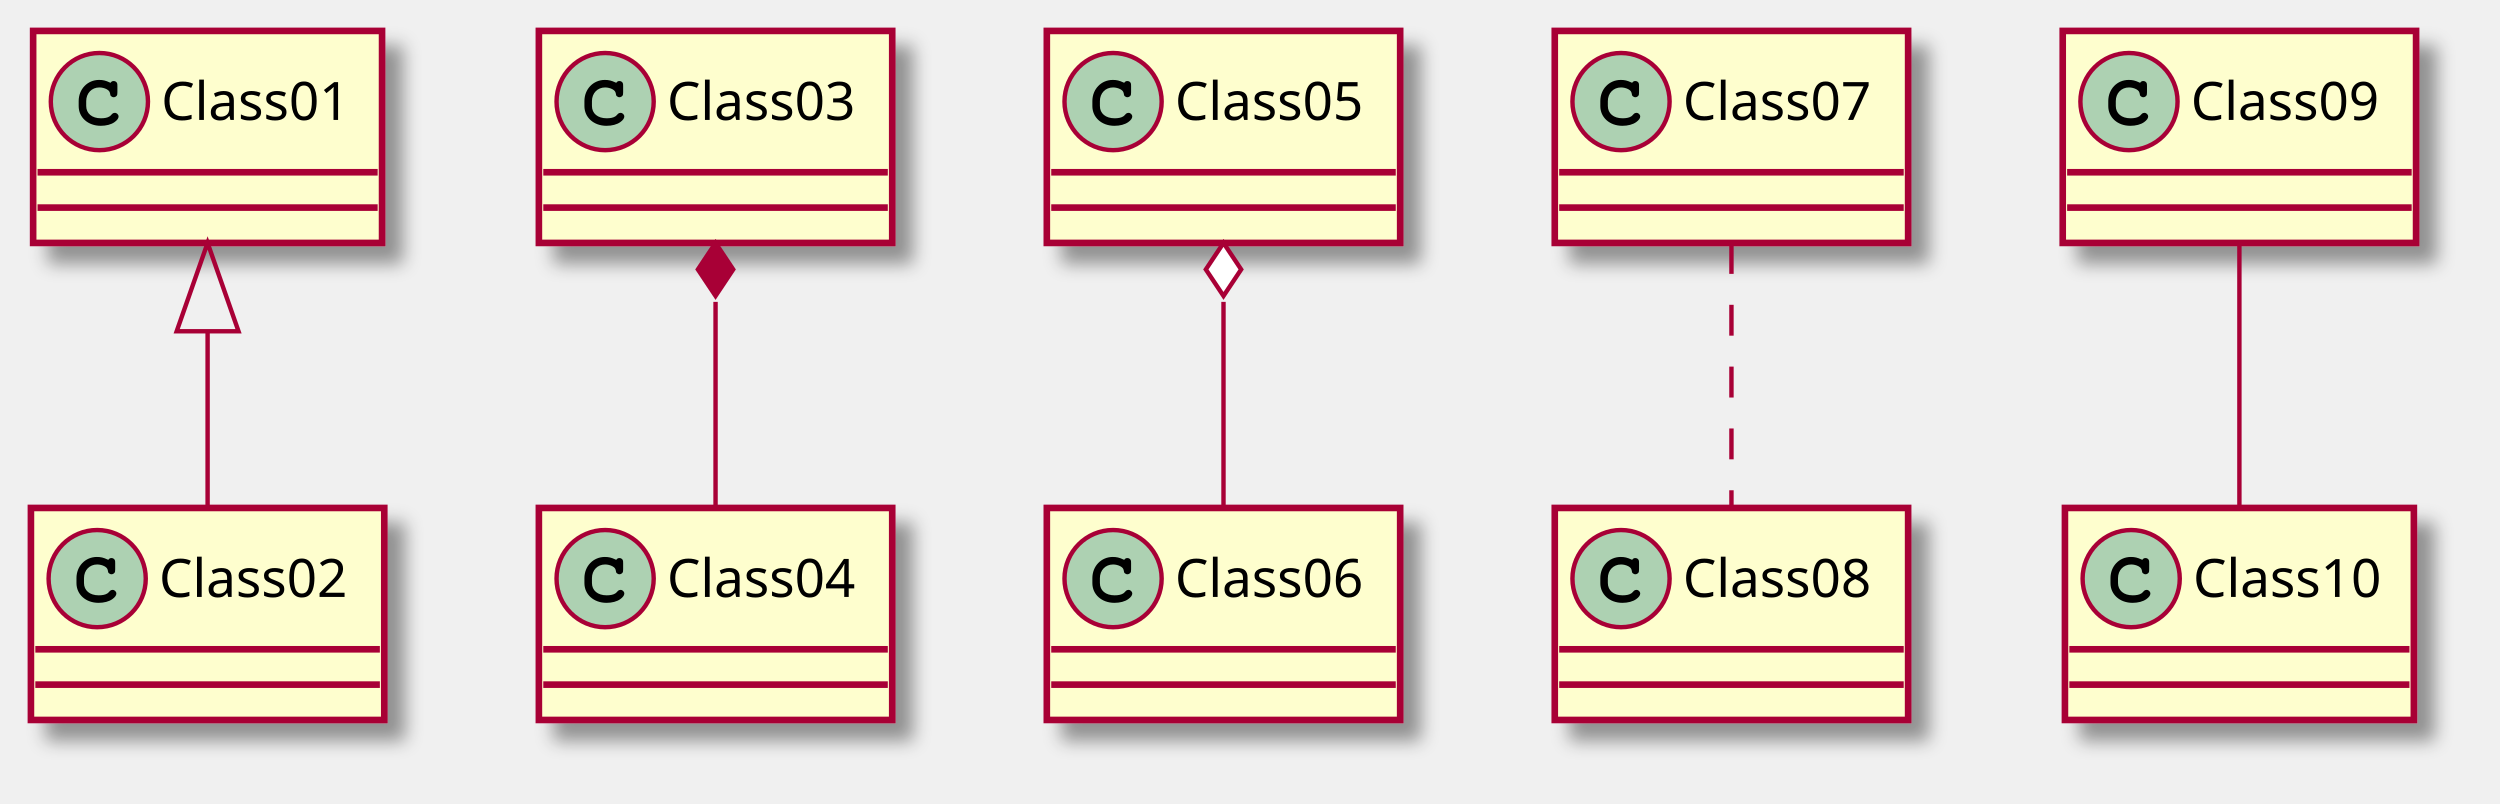
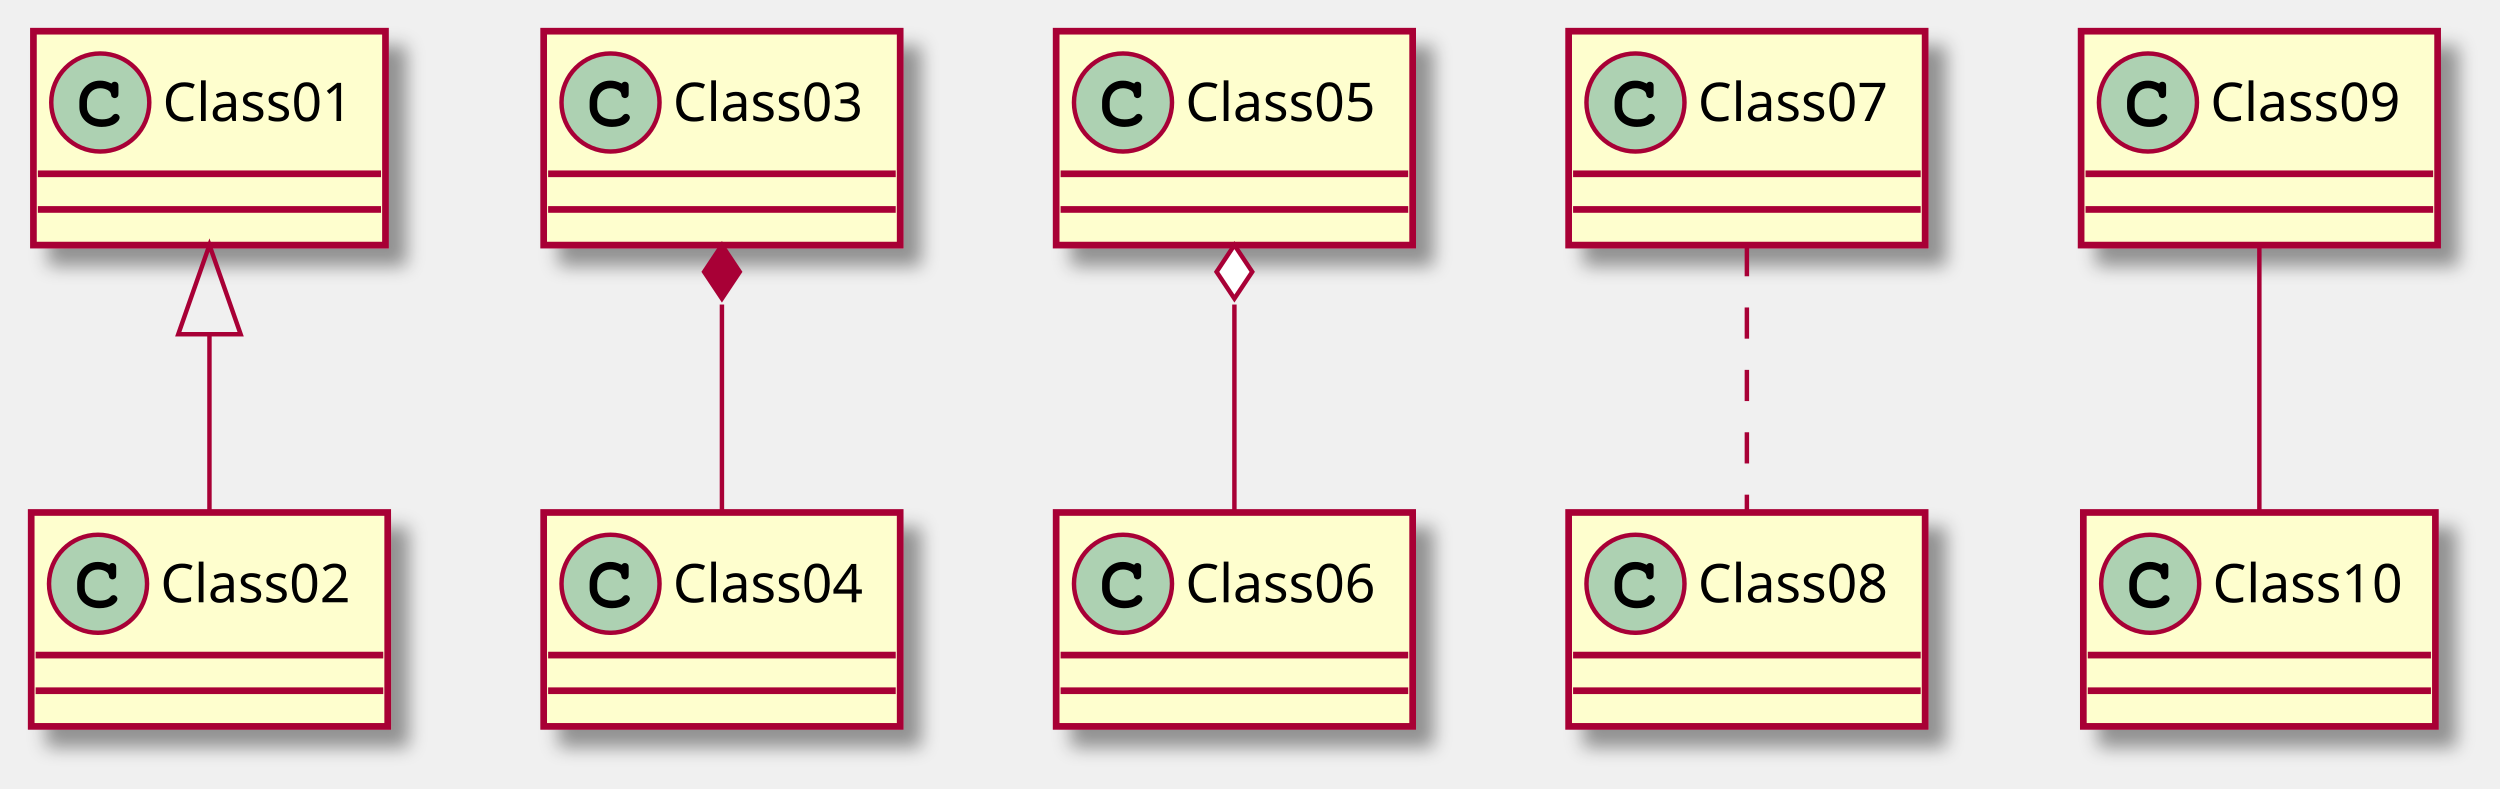
- <svg xmlns="http://www.w3.org/2000/svg" contentScriptType="application/ecmascript" contentStyleType="text/css" height="182px" preserveAspectRatio="none" style="width:566px;height:182px;" version="1.1" viewBox="0 0 566 182" width="566px" zoomAndPan="magnify">
+ <svg xmlns="http://www.w3.org/2000/svg" contentScriptType="application/ecmascript" contentStyleType="text/css" height="177px" preserveAspectRatio="none" style="width:561px;height:177px;" version="1.1" viewBox="0 0 561 177" width="561px" zoomAndPan="magnify">
  <defs>
    <filter height="300%" id="f1s0d3ee1u0uek" width="300%" x="-1" y="-1">
      <feGaussianBlur result="blurOut" stdDeviation="2.0" />
      <feColorMatrix in="blurOut" result="blurOut2" type="matrix" values="0 0 0 0 0 0 0 0 0 0 0 0 0 0 0 0 0 0 .4 0" />
      <feOffset dx="4.0" dy="4.0" in="blurOut2" result="blurOut3" />
      <feBlend in="SourceGraphic" in2="blurOut3" mode="normal" />
    </filter>
  </defs>
  <g>
    <rect fill="#FEFECE" filter="url(#f1s0d3ee1u0uek)" height="48" id="Class01" style="stroke: #A80036; stroke-width: 1.5;" width="79" x="7.5" y="7" />
    <ellipse cx="22.5" cy="23" fill="#ADD1B2" rx="11" ry="11" style="stroke: #A80036; stroke-width: 1.0;" />
    <path d="M24.844,18.672 C23.906,18.234 23.312,18.094 22.438,18.094 C19.812,18.094 17.812,20.172 17.812,22.891 L17.812,24.016 C17.812,26.594 19.922,28.484 22.812,28.484 C24.031,28.484 25.188,28.188 25.938,27.641 C26.516,27.234 26.844,26.781 26.844,26.391 C26.844,25.938 26.453,25.547 25.984,25.547 C25.766,25.547 25.562,25.625 25.375,25.812 C24.922,26.297 24.922,26.297 24.734,26.391 C24.312,26.656 23.625,26.781 22.859,26.781 C20.812,26.781 19.516,25.688 19.516,23.984 L19.516,22.891 C19.516,21.109 20.766,19.797 22.5,19.797 C23.078,19.797 23.688,19.953 24.156,20.203 C24.641,20.484 24.812,20.703 24.906,21.109 C24.969,21.516 25,21.641 25.141,21.766 C25.281,21.906 25.516,22.016 25.734,22.016 C26,22.016 26.266,21.875 26.438,21.656 C26.547,21.5 26.578,21.312 26.578,20.891 L26.578,19.469 C26.578,19.031 26.562,18.906 26.469,18.75 C26.312,18.484 26.031,18.344 25.734,18.344 C25.438,18.344 25.234,18.438 25.016,18.75 L24.844,18.672 Z " />
    <text fill="#000000" font-family="sans-serif" font-size="12" lengthAdjust="spacingAndGlyphs" textLength="47" x="36.5" y="27.154">Class01</text>
    <line style="stroke: #A80036; stroke-width: 1.5;" x1="8.5" x2="85.5" y1="39" y2="39" />
    <line style="stroke: #A80036; stroke-width: 1.5;" x1="8.5" x2="85.5" y1="47" y2="47" />
    <rect fill="#FEFECE" filter="url(#f1s0d3ee1u0uek)" height="48" id="Class02" style="stroke: #A80036; stroke-width: 1.5;" width="80" x="7" y="115" />
    <ellipse cx="22" cy="131" fill="#ADD1B2" rx="11" ry="11" style="stroke: #A80036; stroke-width: 1.0;" />
    <path d="M24.344,126.672 C23.406,126.234 22.812,126.094 21.938,126.094 C19.312,126.094 17.312,128.172 17.312,130.891 L17.312,132.016 C17.312,134.594 19.422,136.484 22.312,136.484 C23.531,136.484 24.688,136.188 25.438,135.641 C26.016,135.234 26.344,134.781 26.344,134.391 C26.344,133.938 25.953,133.547 25.484,133.547 C25.266,133.547 25.062,133.625 24.875,133.812 C24.422,134.297 24.422,134.297 24.234,134.391 C23.812,134.656 23.125,134.781 22.359,134.781 C20.312,134.781 19.016,133.688 19.016,131.984 L19.016,130.891 C19.016,129.109 20.266,127.797 22,127.797 C22.578,127.797 23.188,127.953 23.656,128.203 C24.141,128.484 24.312,128.703 24.406,129.109 C24.469,129.516 24.5,129.641 24.641,129.766 C24.781,129.906 25.016,130.016 25.234,130.016 C25.5,130.016 25.766,129.875 25.938,129.656 C26.047,129.5 26.078,129.312 26.078,128.891 L26.078,127.469 C26.078,127.031 26.062,126.906 25.969,126.75 C25.812,126.484 25.531,126.344 25.234,126.344 C24.938,126.344 24.734,126.438 24.516,126.75 L24.344,126.672 Z " />
    <text fill="#000000" font-family="sans-serif" font-size="12" lengthAdjust="spacingAndGlyphs" textLength="48" x="36" y="135.154">Class02</text>
    <line style="stroke: #A80036; stroke-width: 1.5;" x1="8" x2="86" y1="147" y2="147" />
    <line style="stroke: #A80036; stroke-width: 1.5;" x1="8" x2="86" y1="155" y2="155" />
    <rect fill="#FEFECE" filter="url(#f1s0d3ee1u0uek)" height="48" id="Class03" style="stroke: #A80036; stroke-width: 1.5;" width="80" x="122" y="7" />
    <ellipse cx="137" cy="23" fill="#ADD1B2" rx="11" ry="11" style="stroke: #A80036; stroke-width: 1.0;" />
    <path d="M139.344,18.672 C138.406,18.234 137.812,18.094 136.938,18.094 C134.312,18.094 132.312,20.172 132.312,22.891 L132.312,24.016 C132.312,26.594 134.422,28.484 137.312,28.484 C138.531,28.484 139.688,28.188 140.438,27.641 C141.016,27.234 141.344,26.781 141.344,26.391 C141.344,25.938 140.953,25.547 140.484,25.547 C140.266,25.547 140.062,25.625 139.875,25.812 C139.422,26.297 139.422,26.297 139.234,26.391 C138.812,26.656 138.125,26.781 137.359,26.781 C135.312,26.781 134.016,25.688 134.016,23.984 L134.016,22.891 C134.016,21.109 135.266,19.797 137,19.797 C137.578,19.797 138.188,19.953 138.656,20.203 C139.141,20.484 139.312,20.703 139.406,21.109 C139.469,21.516 139.5,21.641 139.641,21.766 C139.781,21.906 140.016,22.016 140.234,22.016 C140.5,22.016 140.766,21.875 140.938,21.656 C141.047,21.5 141.078,21.312 141.078,20.891 L141.078,19.469 C141.078,19.031 141.062,18.906 140.969,18.75 C140.812,18.484 140.531,18.344 140.234,18.344 C139.938,18.344 139.734,18.438 139.516,18.75 L139.344,18.672 Z " />
    <text fill="#000000" font-family="sans-serif" font-size="12" lengthAdjust="spacingAndGlyphs" textLength="48" x="151" y="27.154">Class03</text>
    <line style="stroke: #A80036; stroke-width: 1.5;" x1="123" x2="201" y1="39" y2="39" />
    <line style="stroke: #A80036; stroke-width: 1.5;" x1="123" x2="201" y1="47" y2="47" />
    <rect fill="#FEFECE" filter="url(#f1s0d3ee1u0uek)" height="48" id="Class04" style="stroke: #A80036; stroke-width: 1.5;" width="80" x="122" y="115" />
    <ellipse cx="137" cy="131" fill="#ADD1B2" rx="11" ry="11" style="stroke: #A80036; stroke-width: 1.0;" />
    <path d="M139.344,126.672 C138.406,126.234 137.812,126.094 136.938,126.094 C134.312,126.094 132.312,128.172 132.312,130.891 L132.312,132.016 C132.312,134.594 134.422,136.484 137.312,136.484 C138.531,136.484 139.688,136.188 140.438,135.641 C141.016,135.234 141.344,134.781 141.344,134.391 C141.344,133.938 140.953,133.547 140.484,133.547 C140.266,133.547 140.062,133.625 139.875,133.812 C139.422,134.297 139.422,134.297 139.234,134.391 C138.812,134.656 138.125,134.781 137.359,134.781 C135.312,134.781 134.016,133.688 134.016,131.984 L134.016,130.891 C134.016,129.109 135.266,127.797 137,127.797 C137.578,127.797 138.188,127.953 138.656,128.203 C139.141,128.484 139.312,128.703 139.406,129.109 C139.469,129.516 139.5,129.641 139.641,129.766 C139.781,129.906 140.016,130.016 140.234,130.016 C140.5,130.016 140.766,129.875 140.938,129.656 C141.047,129.5 141.078,129.312 141.078,128.891 L141.078,127.469 C141.078,127.031 141.062,126.906 140.969,126.75 C140.812,126.484 140.531,126.344 140.234,126.344 C139.938,126.344 139.734,126.438 139.516,126.75 L139.344,126.672 Z " />
    <text fill="#000000" font-family="sans-serif" font-size="12" lengthAdjust="spacingAndGlyphs" textLength="48" x="151" y="135.154">Class04</text>
    <line style="stroke: #A80036; stroke-width: 1.5;" x1="123" x2="201" y1="147" y2="147" />
    <line style="stroke: #A80036; stroke-width: 1.5;" x1="123" x2="201" y1="155" y2="155" />
    <rect fill="#FEFECE" filter="url(#f1s0d3ee1u0uek)" height="48" id="Class05" style="stroke: #A80036; stroke-width: 1.5;" width="80" x="237" y="7" />
    <ellipse cx="252" cy="23" fill="#ADD1B2" rx="11" ry="11" style="stroke: #A80036; stroke-width: 1.0;" />
    <path d="M254.344,18.672 C253.406,18.234 252.812,18.094 251.938,18.094 C249.312,18.094 247.312,20.172 247.312,22.891 L247.312,24.016 C247.312,26.594 249.422,28.484 252.312,28.484 C253.531,28.484 254.688,28.188 255.438,27.641 C256.016,27.234 256.344,26.781 256.344,26.391 C256.344,25.938 255.953,25.547 255.484,25.547 C255.266,25.547 255.062,25.625 254.875,25.812 C254.422,26.297 254.422,26.297 254.234,26.391 C253.812,26.656 253.125,26.781 252.359,26.781 C250.312,26.781 249.016,25.688 249.016,23.984 L249.016,22.891 C249.016,21.109 250.266,19.797 252,19.797 C252.578,19.797 253.188,19.953 253.656,20.203 C254.141,20.484 254.312,20.703 254.406,21.109 C254.469,21.516 254.5,21.641 254.641,21.766 C254.781,21.906 255.016,22.016 255.234,22.016 C255.5,22.016 255.766,21.875 255.938,21.656 C256.047,21.5 256.078,21.312 256.078,20.891 L256.078,19.469 C256.078,19.031 256.062,18.906 255.969,18.75 C255.812,18.484 255.531,18.344 255.234,18.344 C254.938,18.344 254.734,18.438 254.516,18.75 L254.344,18.672 Z " />
    <text fill="#000000" font-family="sans-serif" font-size="12" lengthAdjust="spacingAndGlyphs" textLength="48" x="266" y="27.154">Class05</text>
    <line style="stroke: #A80036; stroke-width: 1.5;" x1="238" x2="316" y1="39" y2="39" />
    <line style="stroke: #A80036; stroke-width: 1.5;" x1="238" x2="316" y1="47" y2="47" />
    <rect fill="#FEFECE" filter="url(#f1s0d3ee1u0uek)" height="48" id="Class06" style="stroke: #A80036; stroke-width: 1.5;" width="80" x="237" y="115" />
    <ellipse cx="252" cy="131" fill="#ADD1B2" rx="11" ry="11" style="stroke: #A80036; stroke-width: 1.0;" />
    <path d="M254.344,126.672 C253.406,126.234 252.812,126.094 251.938,126.094 C249.312,126.094 247.312,128.172 247.312,130.891 L247.312,132.016 C247.312,134.594 249.422,136.484 252.312,136.484 C253.531,136.484 254.688,136.188 255.438,135.641 C256.016,135.234 256.344,134.781 256.344,134.391 C256.344,133.938 255.953,133.547 255.484,133.547 C255.266,133.547 255.062,133.625 254.875,133.812 C254.422,134.297 254.422,134.297 254.234,134.391 C253.812,134.656 253.125,134.781 252.359,134.781 C250.312,134.781 249.016,133.688 249.016,131.984 L249.016,130.891 C249.016,129.109 250.266,127.797 252,127.797 C252.578,127.797 253.188,127.953 253.656,128.203 C254.141,128.484 254.312,128.703 254.406,129.109 C254.469,129.516 254.5,129.641 254.641,129.766 C254.781,129.906 255.016,130.016 255.234,130.016 C255.5,130.016 255.766,129.875 255.938,129.656 C256.047,129.5 256.078,129.312 256.078,128.891 L256.078,127.469 C256.078,127.031 256.062,126.906 255.969,126.75 C255.812,126.484 255.531,126.344 255.234,126.344 C254.938,126.344 254.734,126.438 254.516,126.75 L254.344,126.672 Z " />
    <text fill="#000000" font-family="sans-serif" font-size="12" lengthAdjust="spacingAndGlyphs" textLength="48" x="266" y="135.154">Class06</text>
    <line style="stroke: #A80036; stroke-width: 1.5;" x1="238" x2="316" y1="147" y2="147" />
    <line style="stroke: #A80036; stroke-width: 1.5;" x1="238" x2="316" y1="155" y2="155" />
    <rect fill="#FEFECE" filter="url(#f1s0d3ee1u0uek)" height="48" id="Class07" style="stroke: #A80036; stroke-width: 1.5;" width="80" x="352" y="7" />
    <ellipse cx="367" cy="23" fill="#ADD1B2" rx="11" ry="11" style="stroke: #A80036; stroke-width: 1.0;" />
    <path d="M369.344,18.672 C368.406,18.234 367.812,18.094 366.938,18.094 C364.312,18.094 362.312,20.172 362.312,22.891 L362.312,24.016 C362.312,26.594 364.422,28.484 367.312,28.484 C368.531,28.484 369.688,28.188 370.438,27.641 C371.016,27.234 371.344,26.781 371.344,26.391 C371.344,25.938 370.953,25.547 370.484,25.547 C370.266,25.547 370.062,25.625 369.875,25.812 C369.422,26.297 369.422,26.297 369.234,26.391 C368.812,26.656 368.125,26.781 367.359,26.781 C365.312,26.781 364.016,25.688 364.016,23.984 L364.016,22.891 C364.016,21.109 365.266,19.797 367,19.797 C367.578,19.797 368.188,19.953 368.656,20.203 C369.141,20.484 369.312,20.703 369.406,21.109 C369.469,21.516 369.5,21.641 369.641,21.766 C369.781,21.906 370.016,22.016 370.234,22.016 C370.5,22.016 370.766,21.875 370.938,21.656 C371.047,21.5 371.078,21.312 371.078,20.891 L371.078,19.469 C371.078,19.031 371.062,18.906 370.969,18.75 C370.812,18.484 370.531,18.344 370.234,18.344 C369.938,18.344 369.734,18.438 369.516,18.75 L369.344,18.672 Z " />
    <text fill="#000000" font-family="sans-serif" font-size="12" lengthAdjust="spacingAndGlyphs" textLength="48" x="381" y="27.154">Class07</text>
    <line style="stroke: #A80036; stroke-width: 1.5;" x1="353" x2="431" y1="39" y2="39" />
    <line style="stroke: #A80036; stroke-width: 1.5;" x1="353" x2="431" y1="47" y2="47" />
    <rect fill="#FEFECE" filter="url(#f1s0d3ee1u0uek)" height="48" id="Class08" style="stroke: #A80036; stroke-width: 1.5;" width="80" x="352" y="115" />
    <ellipse cx="367" cy="131" fill="#ADD1B2" rx="11" ry="11" style="stroke: #A80036; stroke-width: 1.0;" />
    <path d="M369.344,126.672 C368.406,126.234 367.812,126.094 366.938,126.094 C364.312,126.094 362.312,128.172 362.312,130.891 L362.312,132.016 C362.312,134.594 364.422,136.484 367.312,136.484 C368.531,136.484 369.688,136.188 370.438,135.641 C371.016,135.234 371.344,134.781 371.344,134.391 C371.344,133.938 370.953,133.547 370.484,133.547 C370.266,133.547 370.062,133.625 369.875,133.812 C369.422,134.297 369.422,134.297 369.234,134.391 C368.812,134.656 368.125,134.781 367.359,134.781 C365.312,134.781 364.016,133.688 364.016,131.984 L364.016,130.891 C364.016,129.109 365.266,127.797 367,127.797 C367.578,127.797 368.188,127.953 368.656,128.203 C369.141,128.484 369.312,128.703 369.406,129.109 C369.469,129.516 369.5,129.641 369.641,129.766 C369.781,129.906 370.016,130.016 370.234,130.016 C370.5,130.016 370.766,129.875 370.938,129.656 C371.047,129.5 371.078,129.312 371.078,128.891 L371.078,127.469 C371.078,127.031 371.062,126.906 370.969,126.75 C370.812,126.484 370.531,126.344 370.234,126.344 C369.938,126.344 369.734,126.438 369.516,126.75 L369.344,126.672 Z " />
    <text fill="#000000" font-family="sans-serif" font-size="12" lengthAdjust="spacingAndGlyphs" textLength="48" x="381" y="135.154">Class08</text>
    <line style="stroke: #A80036; stroke-width: 1.5;" x1="353" x2="431" y1="147" y2="147" />
    <line style="stroke: #A80036; stroke-width: 1.5;" x1="353" x2="431" y1="155" y2="155" />
    <rect fill="#FEFECE" filter="url(#f1s0d3ee1u0uek)" height="48" id="Class09" style="stroke: #A80036; stroke-width: 1.5;" width="80" x="467" y="7" />
    <ellipse cx="482" cy="23" fill="#ADD1B2" rx="11" ry="11" style="stroke: #A80036; stroke-width: 1.0;" />
    <path d="M484.344,18.672 C483.406,18.234 482.812,18.094 481.938,18.094 C479.312,18.094 477.312,20.172 477.312,22.891 L477.312,24.016 C477.312,26.594 479.422,28.484 482.312,28.484 C483.531,28.484 484.688,28.188 485.438,27.641 C486.016,27.234 486.344,26.781 486.344,26.391 C486.344,25.938 485.953,25.547 485.484,25.547 C485.266,25.547 485.062,25.625 484.875,25.812 C484.422,26.297 484.422,26.297 484.234,26.391 C483.812,26.656 483.125,26.781 482.359,26.781 C480.312,26.781 479.016,25.688 479.016,23.984 L479.016,22.891 C479.016,21.109 480.266,19.797 482,19.797 C482.578,19.797 483.188,19.953 483.656,20.203 C484.141,20.484 484.312,20.703 484.406,21.109 C484.469,21.516 484.5,21.641 484.641,21.766 C484.781,21.906 485.016,22.016 485.234,22.016 C485.5,22.016 485.766,21.875 485.938,21.656 C486.047,21.5 486.078,21.312 486.078,20.891 L486.078,19.469 C486.078,19.031 486.062,18.906 485.969,18.75 C485.812,18.484 485.531,18.344 485.234,18.344 C484.938,18.344 484.734,18.438 484.516,18.75 L484.344,18.672 Z " />
    <text fill="#000000" font-family="sans-serif" font-size="12" lengthAdjust="spacingAndGlyphs" textLength="48" x="496" y="27.154">Class09</text>
    <line style="stroke: #A80036; stroke-width: 1.5;" x1="468" x2="546" y1="39" y2="39" />
    <line style="stroke: #A80036; stroke-width: 1.5;" x1="468" x2="546" y1="47" y2="47" />
    <rect fill="#FEFECE" filter="url(#f1s0d3ee1u0uek)" height="48" id="Class10" style="stroke: #A80036; stroke-width: 1.5;" width="79" x="467.5" y="115" />
    <ellipse cx="482.5" cy="131" fill="#ADD1B2" rx="11" ry="11" style="stroke: #A80036; stroke-width: 1.0;" />
    <path d="M484.844,126.672 C483.906,126.234 483.312,126.094 482.438,126.094 C479.812,126.094 477.812,128.172 477.812,130.891 L477.812,132.016 C477.812,134.594 479.922,136.484 482.812,136.484 C484.031,136.484 485.188,136.188 485.938,135.641 C486.516,135.234 486.844,134.781 486.844,134.391 C486.844,133.938 486.453,133.547 485.984,133.547 C485.766,133.547 485.562,133.625 485.375,133.812 C484.922,134.297 484.922,134.297 484.734,134.391 C484.312,134.656 483.625,134.781 482.859,134.781 C480.812,134.781 479.516,133.688 479.516,131.984 L479.516,130.891 C479.516,129.109 480.766,127.797 482.5,127.797 C483.078,127.797 483.688,127.953 484.156,128.203 C484.641,128.484 484.812,128.703 484.906,129.109 C484.969,129.516 485,129.641 485.141,129.766 C485.281,129.906 485.516,130.016 485.734,130.016 C486,130.016 486.266,129.875 486.438,129.656 C486.547,129.5 486.578,129.312 486.578,128.891 L486.578,127.469 C486.578,127.031 486.562,126.906 486.469,126.75 C486.312,126.484 486.031,126.344 485.734,126.344 C485.438,126.344 485.234,126.438 485.016,126.75 L484.844,126.672 Z " />
    <text fill="#000000" font-family="sans-serif" font-size="12" lengthAdjust="spacingAndGlyphs" textLength="47" x="496.5" y="135.154">Class10</text>
    <line style="stroke: #A80036; stroke-width: 1.5;" x1="468.5" x2="545.5" y1="147" y2="147" />
    <line style="stroke: #A80036; stroke-width: 1.5;" x1="468.5" x2="545.5" y1="155" y2="155" />
-     <path codeLine="1" d="M47,75.024 C47,88.579 47,103.038 47,114.678 " fill="none" id="Class01&lt;-Class02" style="stroke: #A80036; stroke-width: 1.0;" />
+     <path codeLine="1" d="M47,75.024 C47,88.579 47,103.038 47,114.678 " fill="none" id="Class01-backto-Class02" style="stroke: #A80036; stroke-width: 1.0;" />
    <polygon fill="none" points="40,75.001,47,55,54,75,40,75.001" style="stroke: #A80036; stroke-width: 1.0;" />
-     <path codeLine="2" d="M162,68.338 C162,83.681 162,101.098 162,114.678 " fill="none" id="Class03&lt;-Class04" style="stroke: #A80036; stroke-width: 1.0;" />
+     <path codeLine="2" d="M162,68.338 C162,83.681 162,101.098 162,114.678 " fill="none" id="Class03-backto-Class04" style="stroke: #A80036; stroke-width: 1.0;" />
    <polygon fill="#A80036" points="162,55,158,61,162,67,166,61,162,55" style="stroke: #A80036; stroke-width: 1.0;" />
-     <path codeLine="3" d="M277,68.338 C277,83.681 277,101.098 277,114.678 " fill="none" id="Class05&lt;-Class06" style="stroke: #A80036; stroke-width: 1.0;" />
+     <path codeLine="3" d="M277,68.338 C277,83.681 277,101.098 277,114.678 " fill="none" id="Class05-backto-Class06" style="stroke: #A80036; stroke-width: 1.0;" />
    <polygon fill="#FFFFFF" points="277,55,273,61,277,67,281,61,277,55" style="stroke: #A80036; stroke-width: 1.0;" />
    <path codeLine="4" d="M392,55 C392,72.658 392,96.941 392,114.678 " fill="none" id="Class07-Class08" style="stroke: #A80036; stroke-width: 1.0; stroke-dasharray: 7.0,7.0;" />
    <path codeLine="5" d="M507,55 C507,72.658 507,96.941 507,114.678 " fill="none" id="Class09-Class10" style="stroke: #A80036; stroke-width: 1.0;" />
  </g>
</svg>
